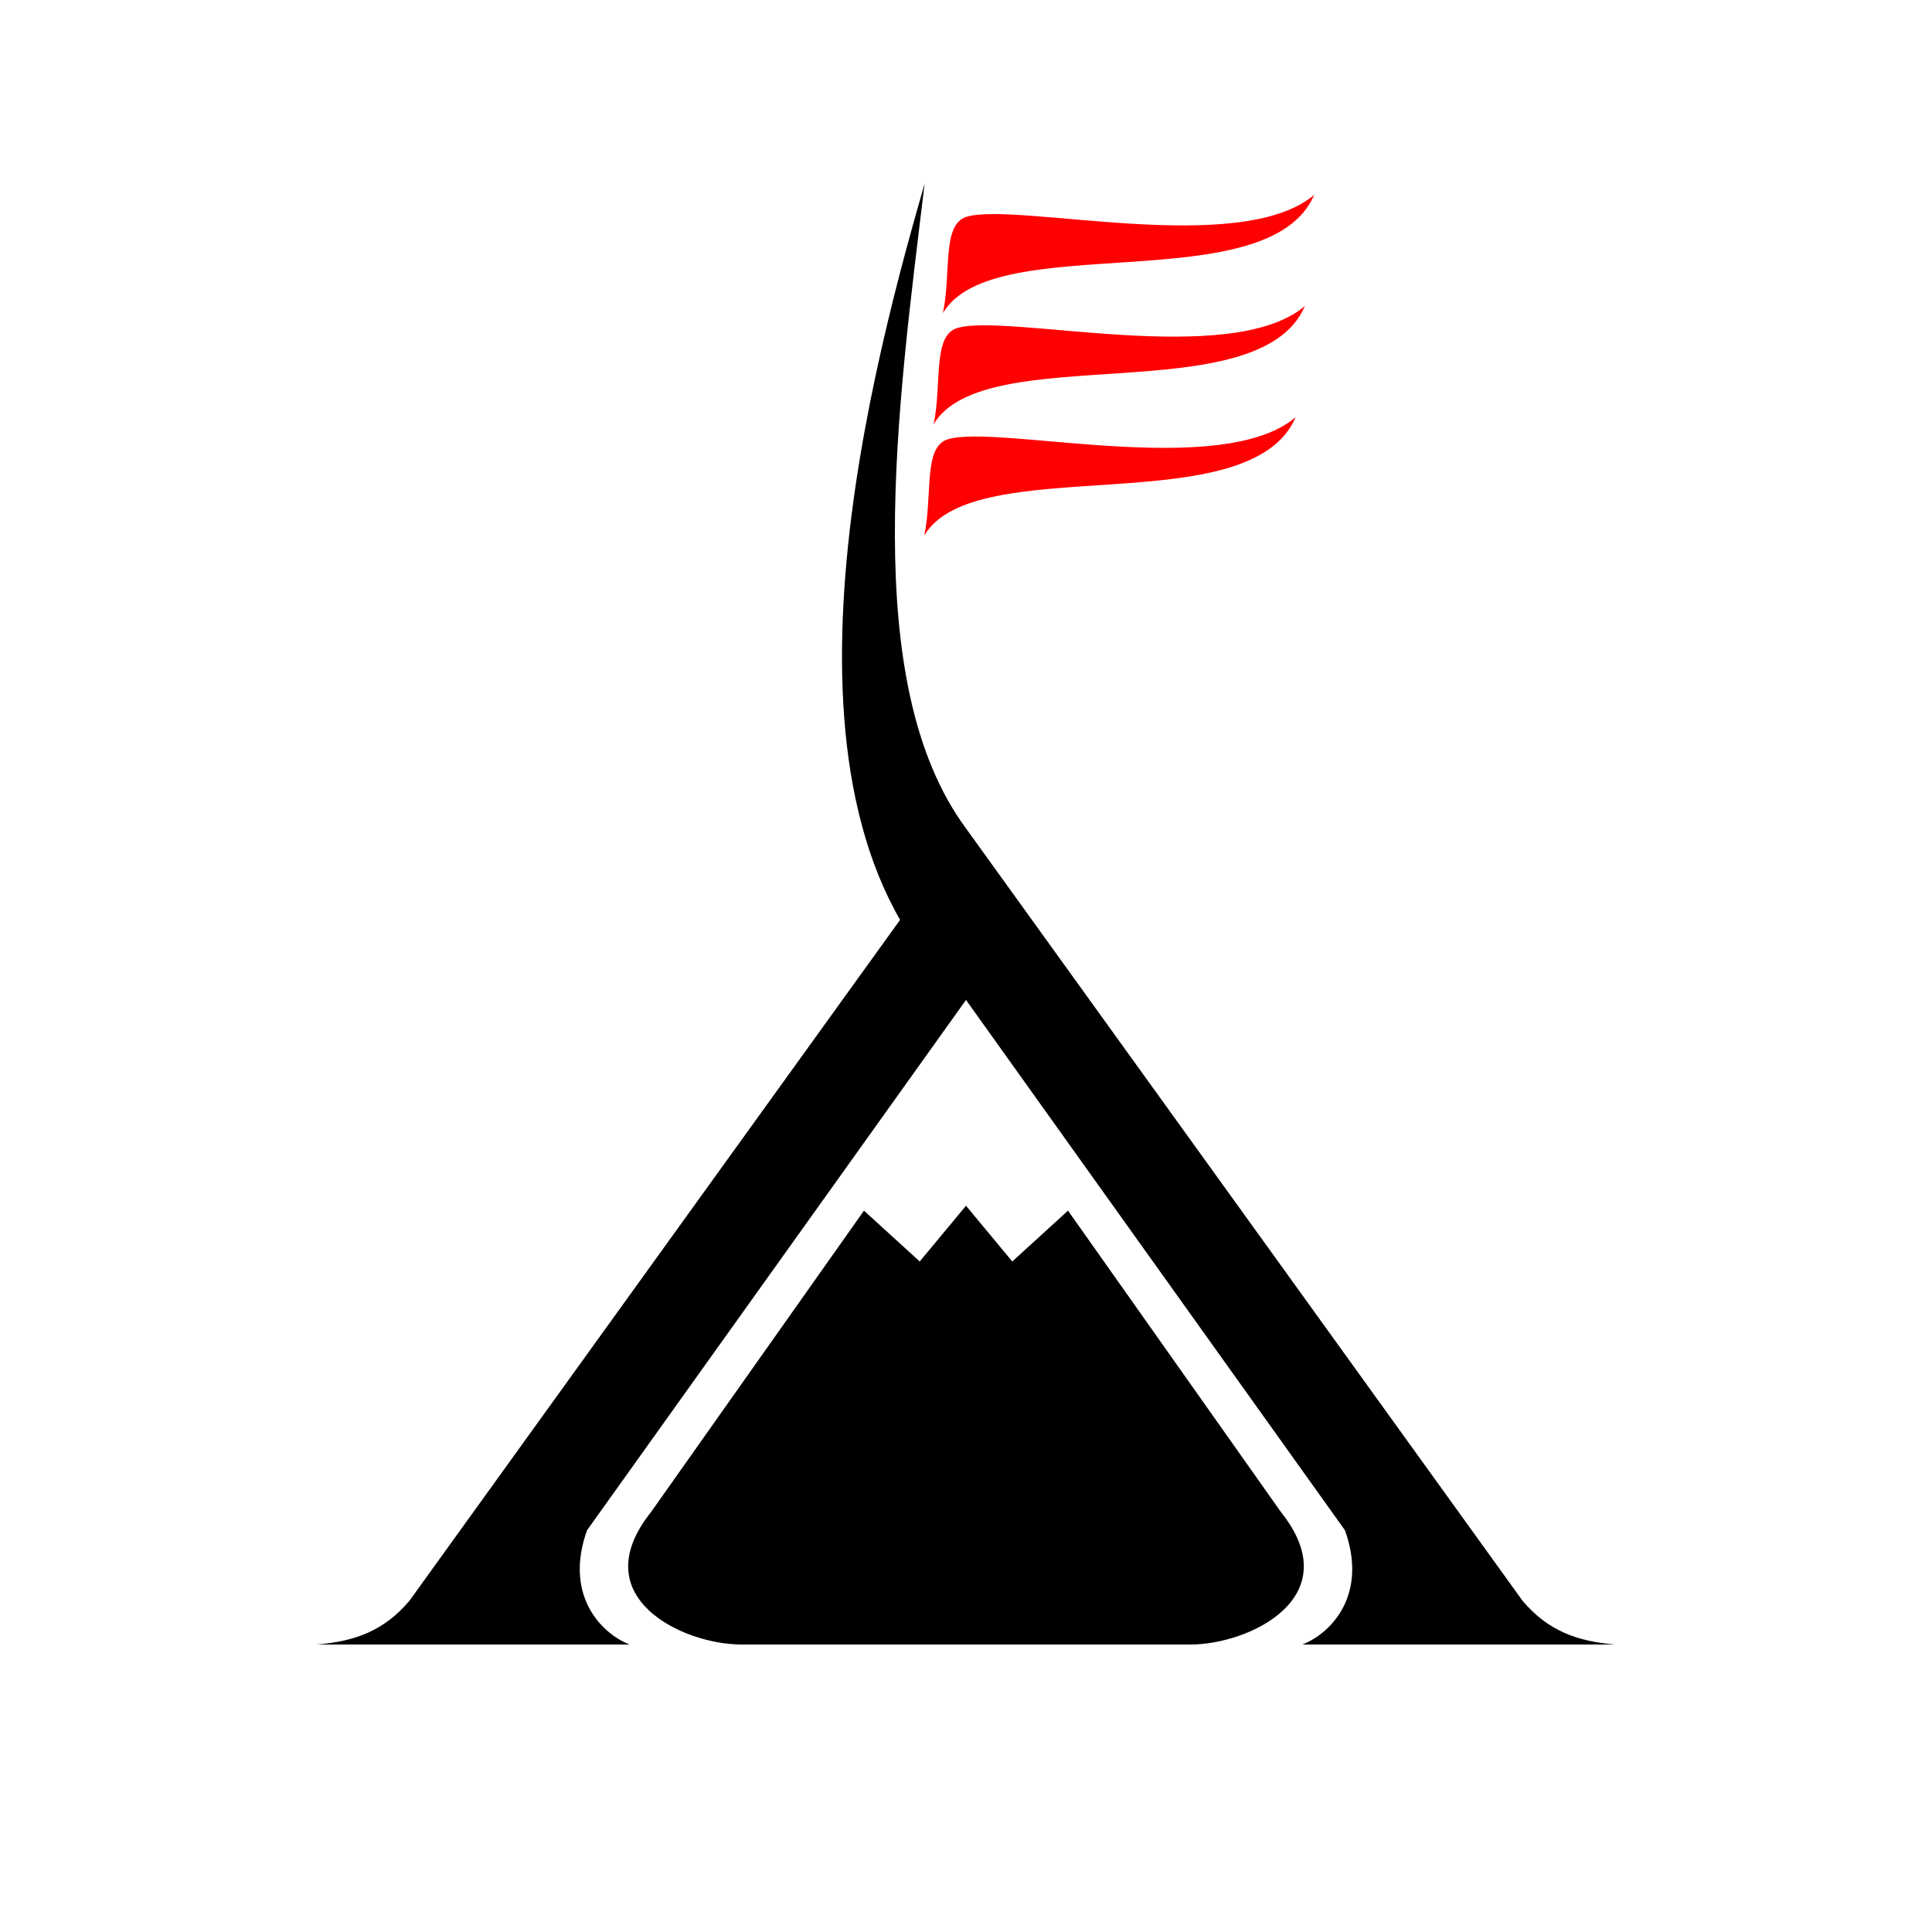
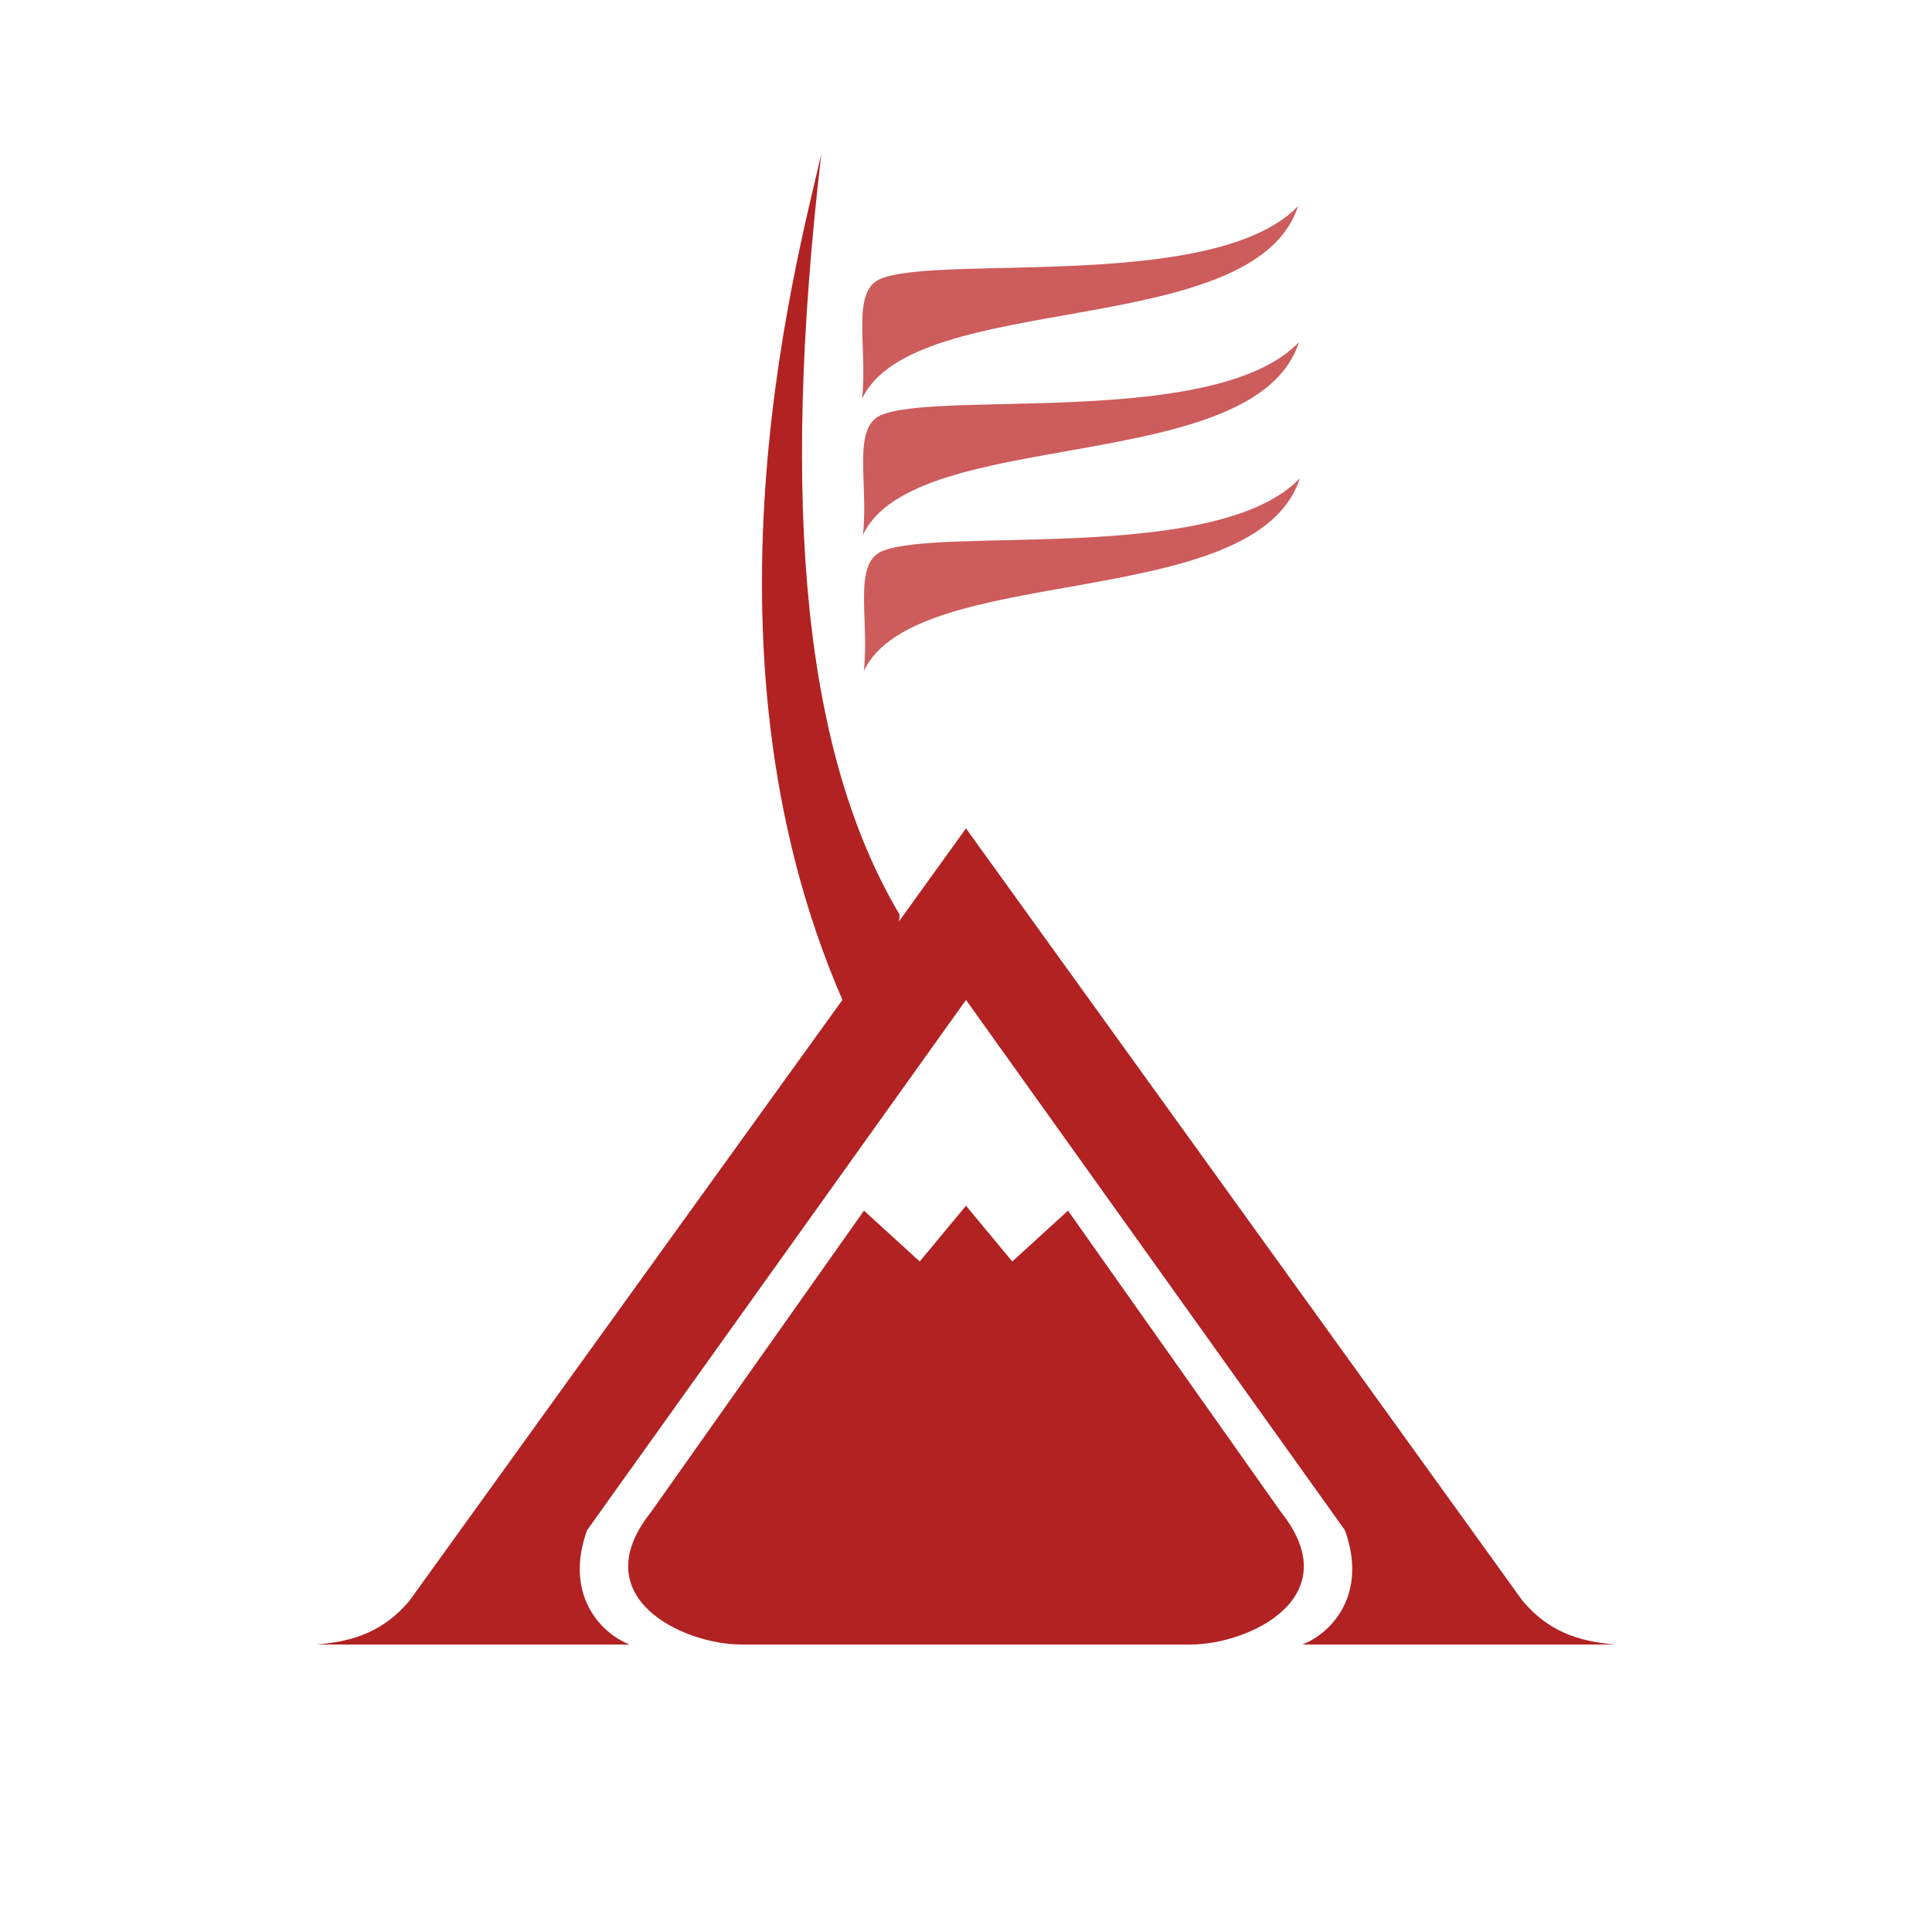
<svg xmlns="http://www.w3.org/2000/svg" width="512" height="512" viewBox="0 0 135.467 135.467" version="1.1" id="svg8">
  <defs id="defs2">
    </defs>
  <g id="layer1" transform="translate(0,-161.5333)">
-     <path id="path918-3" style="fill:#000000;fill-opacity:1;fill-rule:evenodd;stroke:none;stroke-width:0.265px;stroke-linecap:butt;stroke-linejoin:miter;stroke-opacity:1" d="m 67.733,219.618 39.028,54.162 c 1.769,2.092 3.817,2.844 6.491,3.062 h -4.284 -8.94 -8.702 c 2.115,-0.845 4.571,-3.569 2.978,-8.011 L 67.733,231.647 Z m 0,26.458 3.245,3.909 3.908,-3.564 14.944,21.151 c 4.745,5.965 -2.25,9.27 -6.343,9.27 H 67.733 Z m 0,-26.458 -39.028,54.162 c -1.769,2.092 -3.817,2.844 -6.491,3.062 h 4.284 8.94 8.702 c -2.115,-0.845 -4.571,-3.569 -2.978,-8.011 l 26.571,-37.183 z m 0,26.458 -3.245,3.909 -3.908,-3.564 -14.944,21.151 c -4.745,5.965 2.25,9.27 6.343,9.27 h 15.754 z" />
-     <path style="fill:#000000;fill-opacity:1;fill-rule:evenodd;stroke:none;stroke-width:0.265px;stroke-linecap:butt;stroke-linejoin:miter;stroke-opacity:1" d="m 67.733,219.618 c -7.543,-10.211 -4.785,-29.558 -2.901,-45.205 -4.262,14.745 -11.878,44.609 2.901,57.235 1.438,-0.859 0,-10.583 0,-12.03 z" id="path1608" />
-     <path style="fill:#ff0000;fill-opacity:1;fill-rule:evenodd;stroke:none;stroke-width:0.265px;stroke-linecap:butt;stroke-linejoin:miter;stroke-opacity:1" d="m 92.154,175.19 c -5.201,4.421 -20.889,0.473 -24.392,1.548 -1.733,0.551 -1.049,3.876 -1.644,6.743 3.545,-5.998 22.824,-0.798 26.036,-8.291 z" id="path1610-3-5" />
-     <path style="fill:#ff0000;fill-opacity:1;fill-rule:evenodd;stroke:none;stroke-width:0.265px;stroke-linecap:butt;stroke-linejoin:miter;stroke-opacity:1" d="m 91.5,182.988 c -5.201,4.421 -20.889,0.473 -24.392,1.549 -1.733,0.551 -1.049,3.876 -1.644,6.743 3.545,-5.998 22.824,-0.798 26.036,-8.291 z" id="path1610-3-5-2" />
-     <path style="fill:#ff0000;fill-opacity:1;fill-rule:evenodd;stroke:none;stroke-width:0.265px;stroke-linecap:butt;stroke-linejoin:miter;stroke-opacity:1" d="m 90.846,190.787 c -5.201,4.421 -20.889,0.473 -24.392,1.549 -1.733,0.551 -1.049,3.876 -1.644,6.743 3.545,-5.998 22.824,-0.798 26.036,-8.291 z" id="path1610-3-5-2-2" />
+     <path id="path918-3" style="fill:#b22222;fill-opacity:1;fill-rule:evenodd;stroke:none;stroke-width:0.265px;stroke-linecap:butt;stroke-linejoin:miter;stroke-opacity:1" d="m 67.733,219.618 39.028,54.162 c 1.769,2.092 3.817,2.844 6.491,3.062 h -4.284 -8.94 -8.702 c 2.115,-0.845 4.571,-3.569 2.978,-8.011 L 67.733,231.647 Z m 0,26.458 3.245,3.909 3.908,-3.564 14.944,21.151 c 4.745,5.965 -2.25,9.27 -6.343,9.27 H 67.733 Z m 0,-26.458 -39.028,54.162 c -1.769,2.092 -3.817,2.844 -6.491,3.062 h 4.284 8.94 8.702 c -2.115,-0.845 -4.571,-3.569 -2.978,-8.011 l 26.571,-37.183 z m 0,26.458 -3.245,3.909 -3.908,-3.564 -14.944,21.151 c -4.745,5.965 2.25,9.27 6.343,9.27 h 15.754 z" />
+     <path style="fill:#b22222;fill-opacity:1;fill-rule:evenodd;stroke:none;stroke-width:0.265px;stroke-linecap:butt;stroke-linejoin:miter;stroke-opacity:1" d="m 63.075,225.656 c -6.607,-11.11 -8.408,-28.264 -5.489,-53.314 -1.826,7.977 -9.706,36.634 2.642,61.807 1.438,-0.859 2.847,-7.046 2.847,-8.493 z" id="path1608" />
+     <path style="fill:#cd5c5c;fill-opacity:1;fill-rule:evenodd;stroke:none;stroke-width:0.322px;stroke-linecap:butt;stroke-linejoin:miter;stroke-opacity:1" d="m 91.016,175.983 c -5.805,6.053 -25.204,3.351 -29.321,5.121 -2.035,0.898 -0.845,4.84 -1.251,8.396 3.631,-7.745 27.507,-4.003 30.571,-13.517 z" id="path1610-3-5" />
+     <path style="fill:#cd5c5c;fill-opacity:1;fill-rule:evenodd;stroke:none;stroke-width:0.322px;stroke-linecap:butt;stroke-linejoin:miter;stroke-opacity:1" d="m 91.078,185.527 c -5.805,6.053 -25.204,3.351 -29.321,5.121 -2.035,0.898 -0.845,4.84 -1.251,8.396 3.631,-7.745 27.507,-4.002 30.571,-13.517 z" id="path1610-3-5-2" />
+     <path style="fill:#cd5c5c;fill-opacity:1;fill-rule:evenodd;stroke:none;stroke-width:0.322px;stroke-linecap:butt;stroke-linejoin:miter;stroke-opacity:1" d="m 91.14,195.072 c -5.805,6.053 -25.204,3.351 -29.321,5.121 -2.035,0.898 -0.845,4.84 -1.251,8.396 3.631,-7.745 27.507,-4.003 30.571,-13.517 z" id="path1610-3-5-2-2" />
  </g>
</svg>
